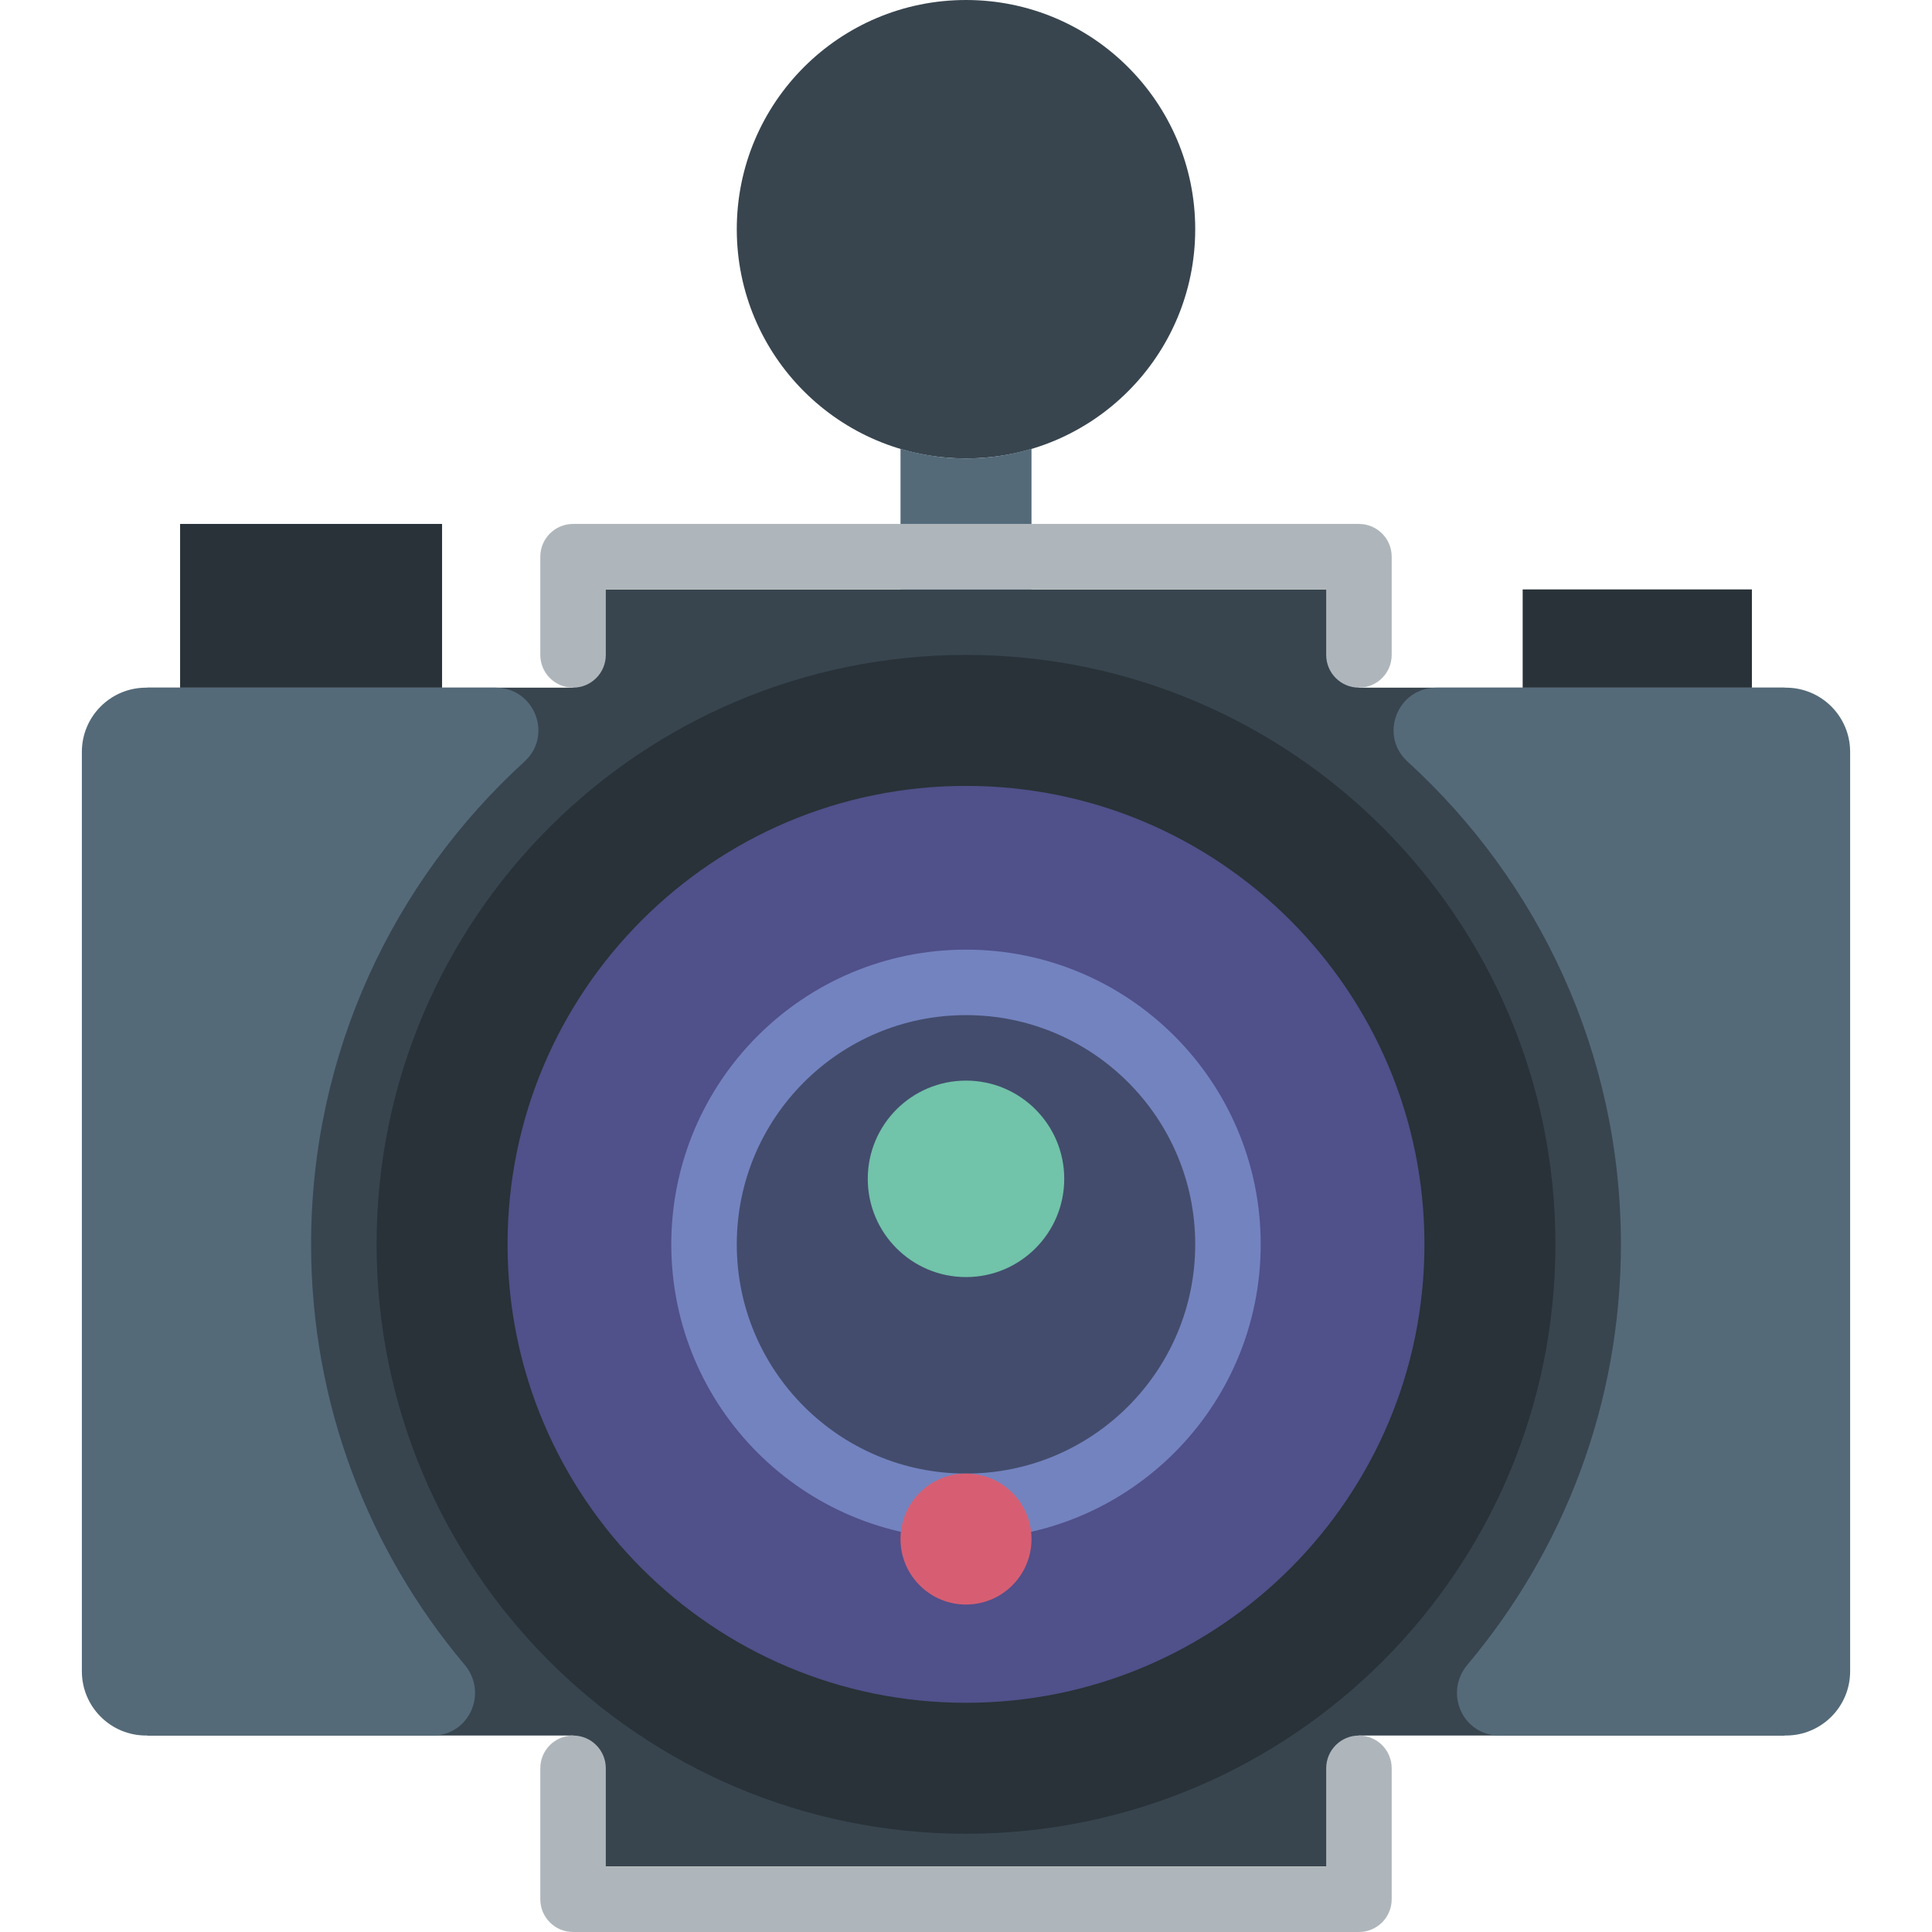
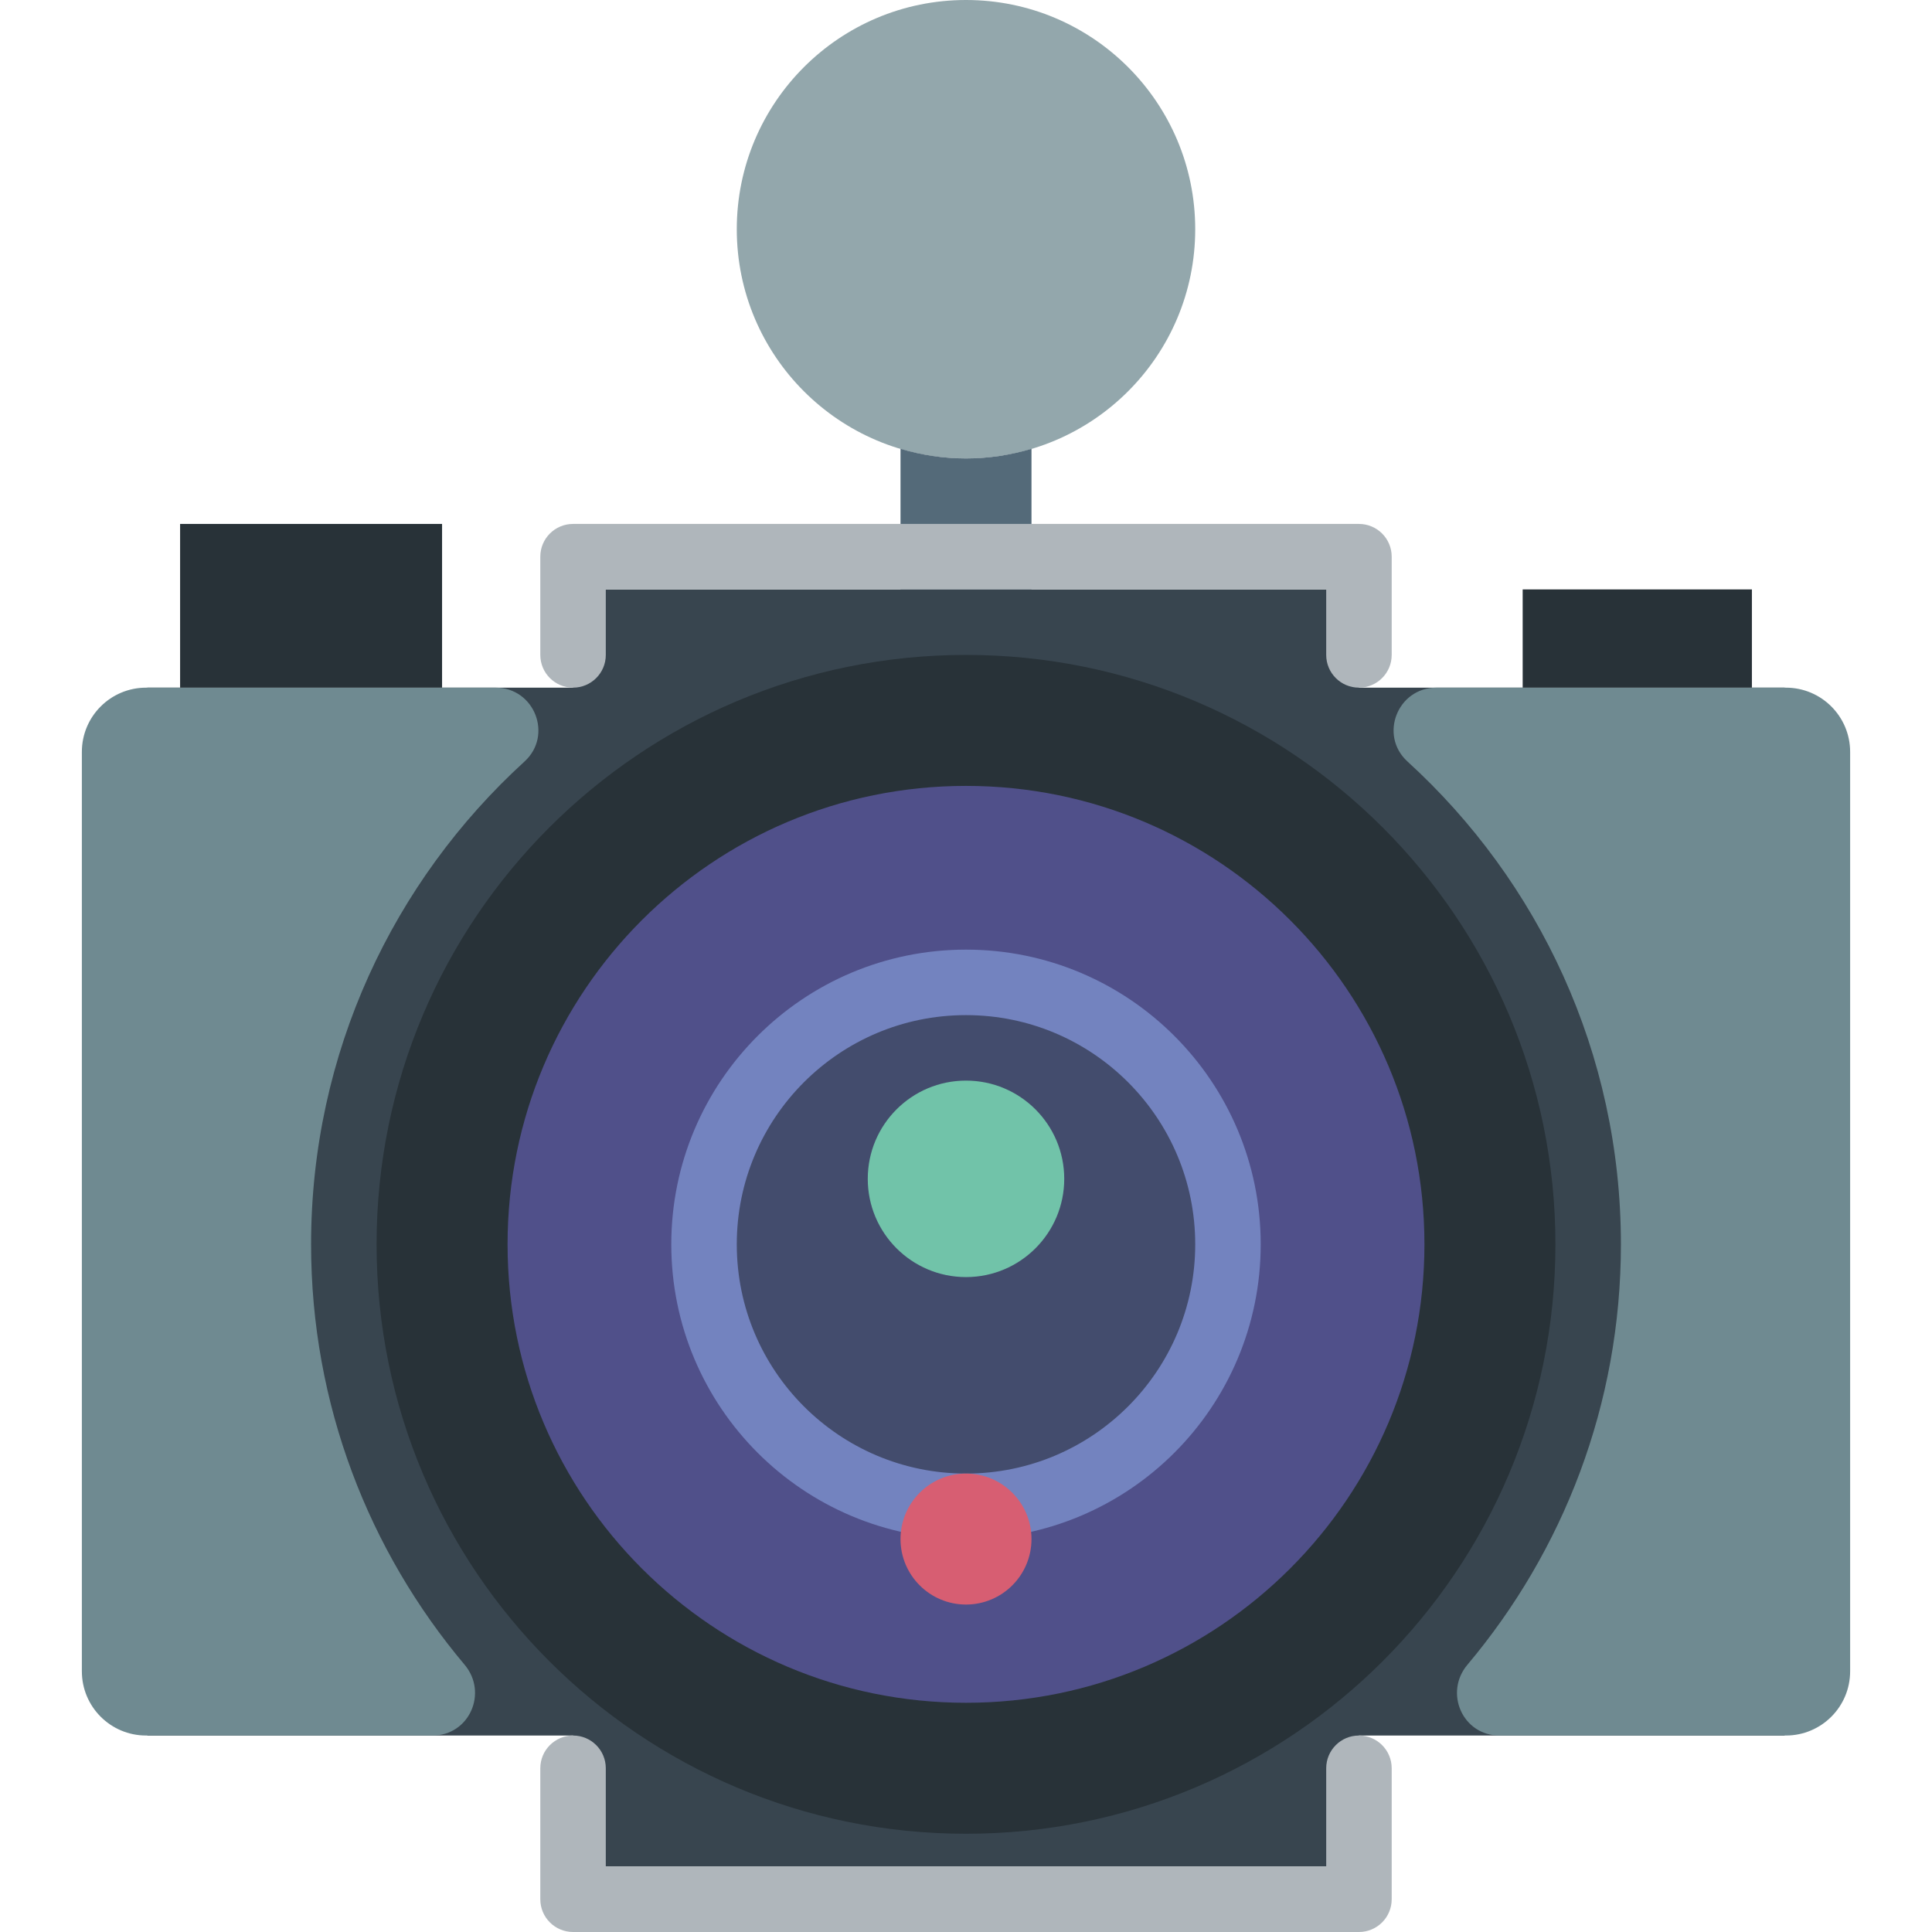
<svg xmlns="http://www.w3.org/2000/svg" version="1.1" id="Capa_1" x="0px" y="0px" viewBox="0 0 59 59" style="enable-background:new 0 0 59 59;" xml:space="preserve">
  <defs id="defs65" />
  <polygon style="fill:#38454F;" points="54.5,21 41.5,21 41.5,18 17.5,18 17.5,21 4.5,21 4.5,53 17.5,53 17.5,57 41.5,57 41.5,53   54.5,53 " id="polygon3" />
  <circle style="fill:#546A79;" cx="29.5" cy="7" r="3" id="circle23" />
-   <g id="g4195">
-     <circle id="circle5" r="16" cy="38" cx="29.5" style="fill:#50508A;stroke:#283238;stroke-width:4;stroke-linecap:round;stroke-miterlimit:10;" />
-     <g id="g7">
-       <path id="path9" d="M9.5,38c0-5.846,2.516-11.093,6.518-14.745C16.894,22.456,16.322,21,15.137,21L4.461,21   C3.378,21,2.5,21.878,2.5,22.961v28.078C2.5,52.122,3.378,53,4.461,53h8.749c1.121,0,1.7-1.304,0.978-2.162   C11.266,47.366,9.5,42.893,9.5,38z" style="fill:#546A79;" />
-       <path id="path11" d="M43.863,21c-1.186,0-1.757,1.456-0.881,2.255C46.984,26.907,49.5,32.154,49.5,38   c0,4.893-1.766,9.366-4.687,12.838C44.091,51.696,44.669,53,45.79,53h8.749c1.083,0,1.961-0.878,1.961-1.961V22.961   c0-1.083-0.878-1.961-1.961-1.961H43.863z" style="fill:#546A79;" />
-     </g>
-     <circle id="circle13" r="8" cy="38" cx="29.5" style="fill:#434C6D;stroke:#7383BF;stroke-width:2;stroke-linecap:round;stroke-miterlimit:10;" />
-     <rect id="rect15" height="5" width="8" style="fill:#283238;" y="16" x="5.5" />
-     <path id="path17" d="M41.5,53c-0.552,0-1,0.447-1,1v3h-22v-3c0-0.553-0.448-1-1-1s-1,0.447-1,1v4c0,0.553,0.448,1,1,1h24  c0.552,0,1-0.447,1-1v-4C42.5,53.447,42.052,53,41.5,53z" style="fill:#AFB6BB;" />
-     <circle id="circle19" r="7" cy="7" cx="29.5" style="fill:#38454F;" />
-     <path id="path21" d="M29.5,14c-0.695,0-1.366-0.105-2-0.294V18h4v-4.294C30.866,13.895,30.195,14,29.5,14z" style="fill:#546A79;" />
-     <path id="path25" d="M41.5,16h-24c-0.552,0-1,0.447-1,1v3c0,0.553,0.448,1,1,1s1-0.447,1-1v-2h22v2c0,0.553,0.448,1,1,1  s1-0.447,1-1v-3C42.5,16.447,42.052,16,41.5,16z" style="fill:#AFB6BB;" />
-     <rect id="rect27" height="3" width="7" style="fill:#283238;" y="18" x="46.5" />
-     <circle id="circle29" r="3" cy="36" cx="29.5" style="fill:#71C3A9;" />
-     <circle id="circle31" r="2" cy="47" cx="29.5" style="fill:#D75E72;" />
+   <circle style="fill:#50508a;stroke:#283238;stroke-width:4;stroke-linecap:round;stroke-miterlimit:10" cx="29.5" cy="38" r="16" id="circle5" />
+   <g id="g7" style="fill:#6f8a91">
+     <path style="fill:#6f8a91" d="M 9.5,38 C 9.5,32.154 12.016,26.907 16.018,23.255 16.894,22.456 16.322,21 15.137,21 L 4.461,21 C 3.378,21 2.5,21.878 2.5,22.961 l 0,28.078 C 2.5,52.122 3.378,53 4.461,53 l 8.749,0 c 1.121,0 1.7,-1.304 0.978,-2.162 C 11.266,47.366 9.5,42.893 9.5,38 Z" id="path9" />
+     <path style="fill:#6f8a91" d="m 43.863,21 c -1.186,0 -1.757,1.456 -0.881,2.255 4.002,3.652 6.518,8.899 6.518,14.745 0,4.893 -1.766,9.366 -4.687,12.838 C 44.091,51.696 44.669,53 45.79,53 l 8.749,0 c 1.083,0 1.961,-0.878 1.961,-1.961 l 0,-28.078 C 56.5,21.878 55.622,21 54.539,21 l -10.676,0 z" id="path11" />
  </g>
+   <circle style="fill:#434c6d;stroke:#7383bf;stroke-width:2;stroke-linecap:round;stroke-miterlimit:10" cx="29.5" cy="38" r="8" id="circle13" />
+   <rect x="5.5" y="16" style="fill:#283238" width="8" height="5" id="rect15" />
+   <path style="fill:#afb6bb" d="m 41.5,53 c -0.552,0 -1,0.447 -1,1 l 0,3 -22,0 0,-3 c 0,-0.553 -0.448,-1 -1,-1 -0.552,0 -1,0.447 -1,1 l 0,4 c 0,0.553 0.448,1 1,1 l 24,0 c 0.552,0 1,-0.447 1,-1 l 0,-4 c 0,-0.553 -0.448,-1 -1,-1 z" id="path17" />
+   <circle style="fill:#93a7ac" cx="29.5" cy="7" r="7" id="circle19" />
+   <path style="fill:#546a79" d="m 29.5,14 c -0.695,0 -1.366,-0.105 -2,-0.294 l 0,4.294 4,0 0,-4.294 C 30.866,13.895 30.195,14 29.5,14 Z" id="path21" />
+   <path style="fill:#afb6bb" d="m 41.5,16 -24,0 c -0.552,0 -1,0.447 -1,1 l 0,3 c 0,0.553 0.448,1 1,1 0.552,0 1,-0.447 1,-1 l 0,-2 22,0 0,2 c 0,0.553 0.448,1 1,1 0.552,0 1,-0.447 1,-1 l 0,-3 c 0,-0.553 -0.448,-1 -1,-1 z" id="path25" />
+   <rect x="46.5" y="18" style="fill:#283238" width="7" height="3" id="rect27" />
+   <circle style="fill:#71c3a9" cx="29.5" cy="36" r="3" id="circle29" />
+   <circle style="fill:#d75e72" cx="29.5" cy="47" r="2" id="circle31" />
  <g id="g33" />
  <g id="g35" />
  <g id="g37" />
  <g id="g39" />
  <g id="g41" />
  <g id="g43" />
  <g id="g45" />
  <g id="g47" />
  <g id="g49" />
  <g id="g51" />
  <g id="g53" />
  <g id="g55" />
  <g id="g57" />
  <g id="g59" />
  <g id="g61" />
</svg>
